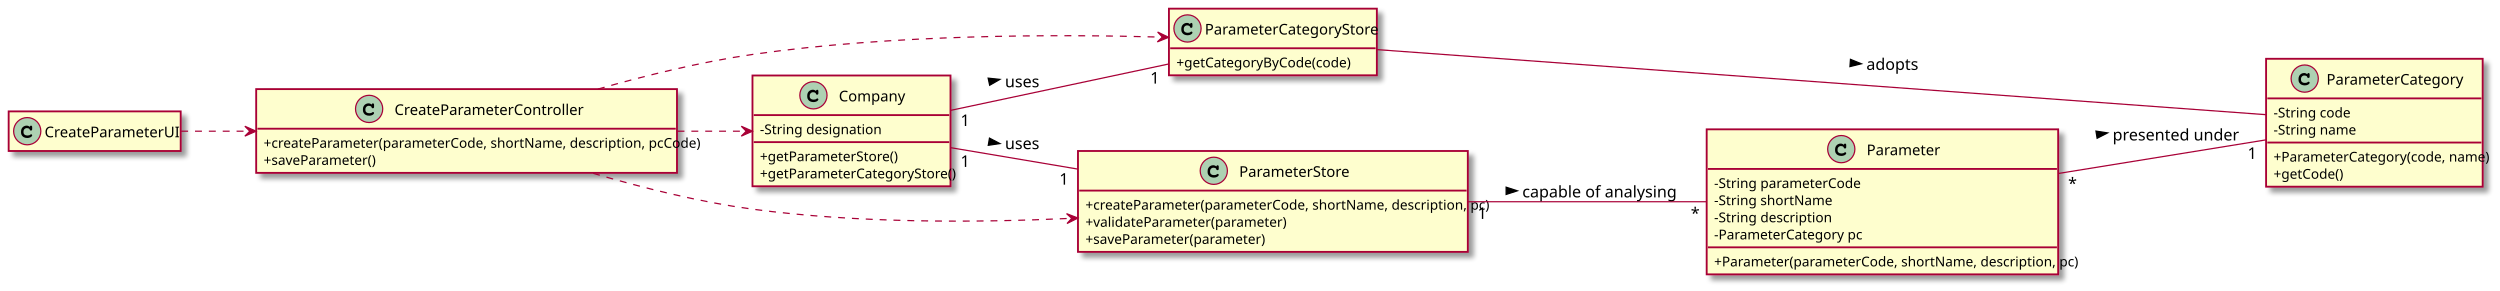
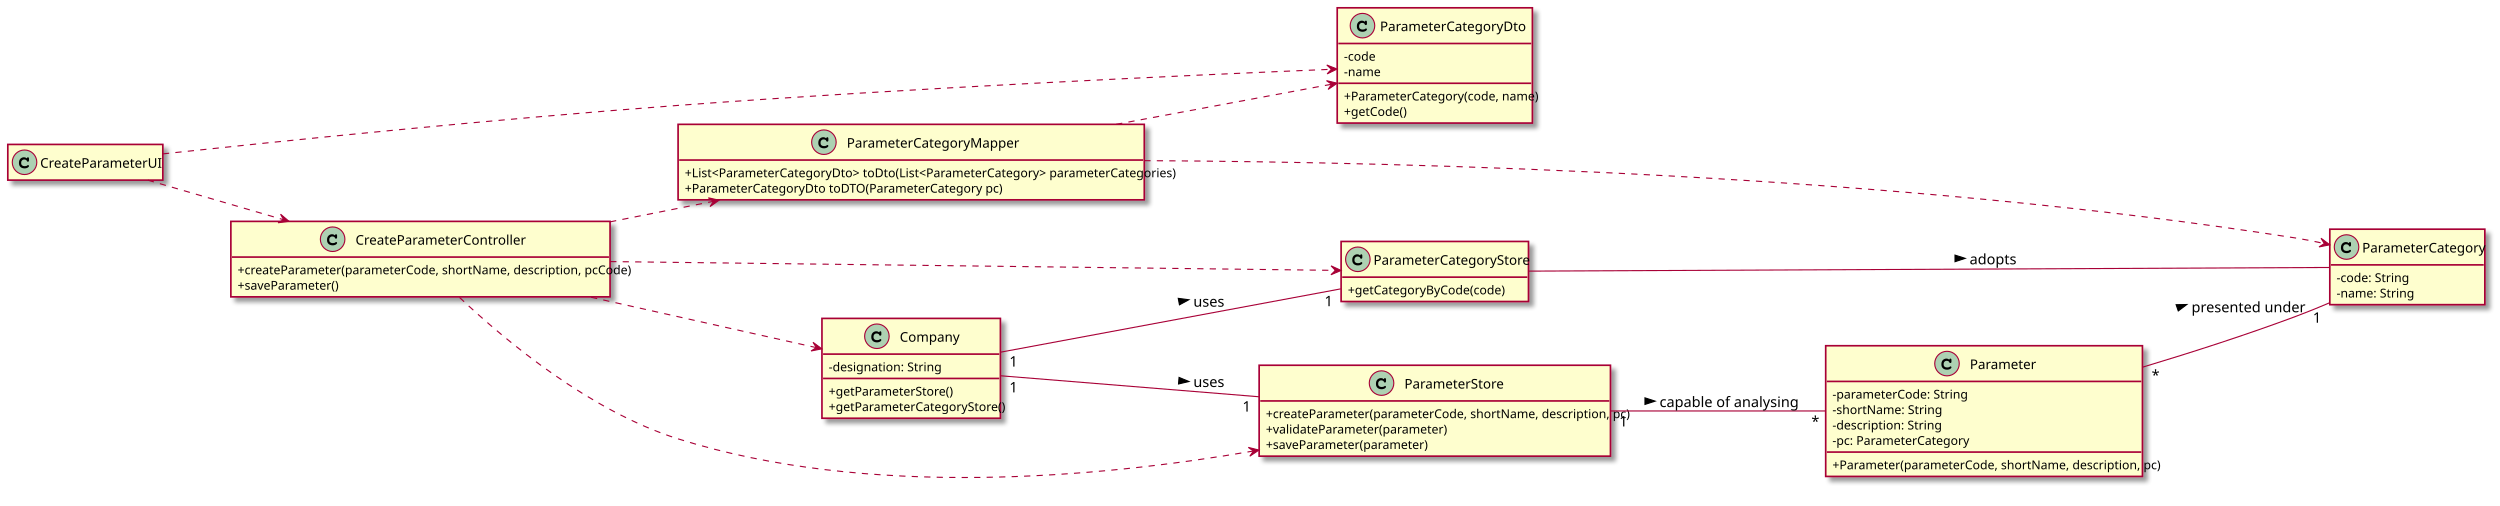
- <svg xmlns="http://www.w3.org/2000/svg" contentScriptType="application/ecmascript" contentStyleType="text/css" height="293.75px" preserveAspectRatio="none" style="width:2525px;height:293px;" version="1.1" viewBox="0 0 2525 293" width="2525px" zoomAndPan="magnify">
+ <svg xmlns="http://www.w3.org/2000/svg" contentScriptType="application/ecmascript" contentStyleType="text/css" height="567.5px" preserveAspectRatio="none" style="width:2802px;height:567px;" version="1.1" viewBox="0 0 2802 567" width="2802.5px" zoomAndPan="magnify">
  <defs>
-     <filter height="300%" id="fwkl0u173wgee" width="300%" x="-1" y="-1">
+     <filter height="300%" id="fkfaij08nkmx3" width="300%" x="-1" y="-1">
      <feGaussianBlur result="blurOut" stdDeviation="2.5" />
      <feColorMatrix in="blurOut" result="blurOut2" type="matrix" values="0 0 0 0 0 0 0 0 0 0 0 0 0 0 0 0 0 0 .4 0" />
      <feOffset dx="5.0" dy="5.0" in="blurOut2" result="blurOut3" />
      <feBlend in="SourceGraphic" in2="blurOut3" mode="normal" />
    </filter>
  </defs>
  <g>
-     <rect codeLine="6" fill="#FEFECE" filter="url(#fwkl0u173wgee)" height="67.295" id="ParameterCategoryStore" style="stroke:#A80036;stroke-width:1.875;" width="210" x="1180.625" y="8.75" />
-     <ellipse cx="1199.375" cy="28.75" fill="#ADD1B2" rx="13.75" ry="13.75" style="stroke:#A80036;stroke-width:1.25;" />
-     <path d="M1201.875,24.375 Q1202.129,23.75 1202.422,23.438 Q1202.715,23.125 1203.047,23.125 Q1203.633,23.125 1204.004,23.477 Q1204.375,23.828 1204.375,24.648 L1204.375,26.602 Q1204.375,27.422 1204.023,27.773 Q1203.672,28.125 1203.125,28.125 Q1202.637,28.125 1202.324,27.91 Q1202.012,27.695 1201.875,27.129 Q1201.816,26.738 1201.602,26.523 Q1201.211,26.113 1200.508,25.879 Q1199.805,25.625 1199.102,25.625 Q1198.223,25.625 1197.48,25.977 Q1196.758,26.328 1196.191,27.109 Q1195.625,27.891 1195.625,28.965 L1195.625,30.117 Q1195.625,31.406 1196.68,32.266 Q1197.734,33.125 1199.609,33.125 Q1200.723,33.125 1201.504,32.871 Q1201.953,32.734 1202.461,32.285 Q1202.793,32.031 1202.969,31.953 Q1203.145,31.875 1203.359,31.875 Q1203.77,31.875 1204.062,32.207 Q1204.375,32.52 1204.375,32.969 Q1204.375,33.398 1203.945,33.906 Q1203.32,34.648 1202.324,35.059 Q1201.016,35.625 1199.414,35.625 Q1197.539,35.625 1196.035,34.883 Q1194.824,34.297 1193.965,33.027 Q1193.125,31.758 1193.125,30.254 L1193.125,28.887 Q1193.125,27.324 1193.867,25.957 Q1194.629,24.59 1195.938,23.867 Q1197.266,23.125 1198.75,23.125 Q1199.648,23.125 1200.43,23.438 Q1201.211,23.75 1201.875,24.375 Z " fill="#000000" />
-     <text fill="#000000" font-family="sans-serif" font-size="15" lengthAdjust="spacing" textLength="170" x="1216.875" y="34.888">ParameterCategoryStore</text>
-     <line style="stroke:#A80036;stroke-width:1.875;" x1="1181.875" x2="1389.375" y1="48.75" y2="48.75" />
-     <text fill="#000000" font-family="sans-serif" font-size="13.75" lengthAdjust="spacing" textLength="168.75" x="1188.125" y="68.024">+getCategoryByCode(code)</text>
-     <rect codeLine="10" fill="#FEFECE" filter="url(#fwkl0u173wgee)" height="101.885" id="ParameterStore" style="stroke:#A80036;stroke-width:1.875;" width="393.75" x="1088.75" y="152.5" />
-     <ellipse cx="1225.938" cy="172.5" fill="#ADD1B2" rx="13.75" ry="13.75" style="stroke:#A80036;stroke-width:1.25;" />
-     <path d="M1228.438,168.125 Q1228.691,167.5 1228.984,167.188 Q1229.277,166.875 1229.609,166.875 Q1230.195,166.875 1230.566,167.227 Q1230.938,167.578 1230.938,168.398 L1230.938,170.352 Q1230.938,171.172 1230.586,171.523 Q1230.234,171.875 1229.688,171.875 Q1229.199,171.875 1228.887,171.66 Q1228.574,171.445 1228.438,170.879 Q1228.379,170.488 1228.164,170.273 Q1227.773,169.863 1227.07,169.629 Q1226.367,169.375 1225.664,169.375 Q1224.785,169.375 1224.043,169.727 Q1223.32,170.078 1222.754,170.859 Q1222.188,171.641 1222.188,172.715 L1222.188,173.867 Q1222.188,175.156 1223.242,176.016 Q1224.297,176.875 1226.172,176.875 Q1227.285,176.875 1228.066,176.621 Q1228.516,176.484 1229.023,176.035 Q1229.355,175.781 1229.531,175.703 Q1229.707,175.625 1229.922,175.625 Q1230.332,175.625 1230.625,175.957 Q1230.938,176.269 1230.938,176.719 Q1230.938,177.148 1230.508,177.656 Q1229.883,178.398 1228.887,178.809 Q1227.578,179.375 1225.977,179.375 Q1224.102,179.375 1222.598,178.633 Q1221.387,178.047 1220.527,176.777 Q1219.688,175.508 1219.688,174.004 L1219.688,172.637 Q1219.688,171.074 1220.43,169.707 Q1221.191,168.34 1222.5,167.617 Q1223.828,166.875 1225.312,166.875 Q1226.211,166.875 1226.992,167.188 Q1227.773,167.5 1228.438,168.125 Z " fill="#000000" />
-     <text fill="#000000" font-family="sans-serif" font-size="15" lengthAdjust="spacing" textLength="108.75" x="1251.562" y="178.638">ParameterStore</text>
-     <line style="stroke:#A80036;stroke-width:1.875;" x1="1090" x2="1481.25" y1="192.5" y2="192.5" />
-     <text fill="#000000" font-family="sans-serif" font-size="13.75" lengthAdjust="spacing" textLength="378.75" x="1096.25" y="211.774">+createParameter(parameterCode, shortName, description, pc)</text>
-     <text fill="#000000" font-family="sans-serif" font-size="13.75" lengthAdjust="spacing" textLength="186.25" x="1096.25" y="229.069">+validateParameter(parameter)</text>
-     <text fill="#000000" font-family="sans-serif" font-size="13.75" lengthAdjust="spacing" textLength="170" x="1096.25" y="246.363">+saveParameter(parameter)</text>
-     <rect codeLine="16" fill="#FEFECE" filter="url(#fwkl0u173wgee)" height="146.475" id="Parameter" style="stroke:#A80036;stroke-width:1.875;" width="355" x="1723.75" y="130.625" />
-     <ellipse cx="1859.688" cy="150.625" fill="#ADD1B2" rx="13.75" ry="13.75" style="stroke:#A80036;stroke-width:1.25;" />
-     <path d="M1862.188,146.25 Q1862.441,145.625 1862.734,145.312 Q1863.027,145 1863.359,145 Q1863.945,145 1864.316,145.352 Q1864.688,145.703 1864.688,146.523 L1864.688,148.477 Q1864.688,149.297 1864.336,149.648 Q1863.984,150 1863.438,150 Q1862.949,150 1862.637,149.785 Q1862.324,149.57 1862.188,149.004 Q1862.129,148.613 1861.914,148.398 Q1861.523,147.988 1860.82,147.754 Q1860.117,147.5 1859.414,147.5 Q1858.535,147.5 1857.793,147.852 Q1857.07,148.203 1856.504,148.984 Q1855.938,149.766 1855.938,150.84 L1855.938,151.992 Q1855.938,153.281 1856.992,154.141 Q1858.047,155 1859.922,155 Q1861.035,155 1861.816,154.746 Q1862.266,154.609 1862.773,154.16 Q1863.105,153.906 1863.281,153.828 Q1863.457,153.75 1863.672,153.75 Q1864.082,153.75 1864.375,154.082 Q1864.688,154.394 1864.688,154.844 Q1864.688,155.273 1864.258,155.781 Q1863.633,156.523 1862.637,156.934 Q1861.328,157.5 1859.727,157.5 Q1857.852,157.5 1856.348,156.758 Q1855.137,156.172 1854.277,154.902 Q1853.438,153.633 1853.438,152.129 L1853.438,150.762 Q1853.438,149.199 1854.18,147.832 Q1854.941,146.465 1856.25,145.742 Q1857.578,145 1859.062,145 Q1859.961,145 1860.742,145.312 Q1861.523,145.625 1862.188,146.25 Z " fill="#000000" />
-     <text fill="#000000" font-family="sans-serif" font-size="15" lengthAdjust="spacing" textLength="72.5" x="1885.312" y="156.763">Parameter</text>
-     <line style="stroke:#A80036;stroke-width:1.875;" x1="1725" x2="2077.5" y1="170.625" y2="170.625" />
-     <text fill="#000000" font-family="sans-serif" font-size="13.75" lengthAdjust="spacing" textLength="136.25" x="1731.25" y="189.899">-String parameterCode</text>
-     <text fill="#000000" font-family="sans-serif" font-size="13.75" lengthAdjust="spacing" textLength="108.75" x="1731.25" y="207.194">-String shortName</text>
-     <text fill="#000000" font-family="sans-serif" font-size="13.75" lengthAdjust="spacing" textLength="110" x="1731.25" y="224.488">-String description</text>
-     <text fill="#000000" font-family="sans-serif" font-size="13.75" lengthAdjust="spacing" textLength="140" x="1731.25" y="241.783">-ParameterCategory pc</text>
-     <line style="stroke:#A80036;stroke-width:1.875;" x1="1725" x2="2077.5" y1="249.805" y2="249.805" />
-     <text fill="#000000" font-family="sans-serif" font-size="13.75" lengthAdjust="spacing" textLength="340" x="1731.25" y="269.078">+Parameter(parameterCode, shortName, description, pc)</text>
-     <rect codeLine="24" fill="#FEFECE" filter="url(#fwkl0u173wgee)" height="129.18" id="ParameterCategory" style="stroke:#A80036;stroke-width:1.875;" width="218.75" x="2288.75" y="59.375" />
-     <ellipse cx="2327.75" cy="79.375" fill="#ADD1B2" rx="13.75" ry="13.75" style="stroke:#A80036;stroke-width:1.25;" />
-     <path d="M2330.25,75 Q2330.504,74.375 2330.797,74.062 Q2331.09,73.75 2331.422,73.75 Q2332.008,73.75 2332.379,74.102 Q2332.75,74.453 2332.75,75.273 L2332.75,77.227 Q2332.75,78.047 2332.398,78.398 Q2332.047,78.75 2331.5,78.75 Q2331.012,78.75 2330.699,78.535 Q2330.387,78.32 2330.25,77.754 Q2330.191,77.363 2329.977,77.148 Q2329.586,76.738 2328.883,76.504 Q2328.18,76.25 2327.477,76.25 Q2326.598,76.25 2325.856,76.602 Q2325.133,76.953 2324.566,77.734 Q2324,78.516 2324,79.59 L2324,80.742 Q2324,82.031 2325.055,82.891 Q2326.109,83.75 2327.984,83.75 Q2329.098,83.75 2329.879,83.496 Q2330.328,83.359 2330.836,82.91 Q2331.168,82.656 2331.344,82.578 Q2331.519,82.5 2331.734,82.5 Q2332.144,82.5 2332.438,82.832 Q2332.75,83.144 2332.75,83.594 Q2332.75,84.023 2332.32,84.531 Q2331.695,85.273 2330.699,85.684 Q2329.391,86.25 2327.789,86.25 Q2325.914,86.25 2324.41,85.508 Q2323.199,84.922 2322.34,83.652 Q2321.5,82.383 2321.5,80.879 L2321.5,79.512 Q2321.5,77.949 2322.242,76.582 Q2323.004,75.215 2324.312,74.492 Q2325.641,73.75 2327.125,73.75 Q2328.023,73.75 2328.805,74.062 Q2329.586,74.375 2330.25,75 Z " fill="#000000" />
-     <text fill="#000000" font-family="sans-serif" font-size="15" lengthAdjust="spacing" textLength="133.75" x="2349.75" y="85.513">ParameterCategory</text>
-     <line style="stroke:#A80036;stroke-width:1.875;" x1="2290" x2="2506.25" y1="99.375" y2="99.375" />
-     <text fill="#000000" font-family="sans-serif" font-size="13.75" lengthAdjust="spacing" textLength="73.75" x="2296.25" y="118.649">-String code</text>
-     <text fill="#000000" font-family="sans-serif" font-size="13.75" lengthAdjust="spacing" textLength="76.25" x="2296.25" y="135.944">-String name</text>
-     <line style="stroke:#A80036;stroke-width:1.875;" x1="2290" x2="2506.25" y1="143.965" y2="143.965" />
-     <text fill="#000000" font-family="sans-serif" font-size="13.75" lengthAdjust="spacing" textLength="203.75" x="2296.25" y="163.238">+ParameterCategory(code, name)</text>
-     <text fill="#000000" font-family="sans-serif" font-size="13.75" lengthAdjust="spacing" textLength="67.5" x="2296.25" y="180.533">+getCode()</text>
-     <rect codeLine="31" fill="#FEFECE" filter="url(#fwkl0u173wgee)" height="111.885" id="Company" style="stroke:#A80036;stroke-width:1.875;" width="200" x="760" y="76.25" />
-     <ellipse cx="821.562" cy="96.25" fill="#ADD1B2" rx="13.75" ry="13.75" style="stroke:#A80036;stroke-width:1.25;" />
-     <path d="M824.062,91.875 Q824.316,91.25 824.609,90.938 Q824.902,90.625 825.234,90.625 Q825.82,90.625 826.191,90.977 Q826.562,91.328 826.562,92.148 L826.562,94.102 Q826.562,94.922 826.211,95.273 Q825.859,95.625 825.312,95.625 Q824.824,95.625 824.512,95.41 Q824.199,95.195 824.062,94.629 Q824.004,94.238 823.789,94.023 Q823.398,93.613 822.695,93.379 Q821.992,93.125 821.289,93.125 Q820.41,93.125 819.668,93.477 Q818.945,93.828 818.379,94.609 Q817.812,95.391 817.812,96.465 L817.812,97.617 Q817.812,98.906 818.867,99.766 Q819.922,100.625 821.797,100.625 Q822.91,100.625 823.691,100.371 Q824.141,100.234 824.648,99.785 Q824.981,99.531 825.156,99.453 Q825.332,99.375 825.547,99.375 Q825.957,99.375 826.25,99.707 Q826.562,100.019 826.562,100.469 Q826.562,100.898 826.133,101.406 Q825.508,102.148 824.512,102.559 Q823.203,103.125 821.602,103.125 Q819.727,103.125 818.223,102.383 Q817.012,101.797 816.152,100.527 Q815.312,99.258 815.312,97.754 L815.312,96.387 Q815.312,94.824 816.055,93.457 Q816.816,92.09 818.125,91.367 Q819.453,90.625 820.938,90.625 Q821.836,90.625 822.617,90.938 Q823.398,91.25 824.062,91.875 Z " fill="#000000" />
-     <text fill="#000000" font-family="sans-serif" font-size="15" lengthAdjust="spacing" textLength="66.25" x="847.188" y="102.388">Company</text>
-     <line style="stroke:#A80036;stroke-width:1.875;" x1="761.25" x2="958.75" y1="116.25" y2="116.25" />
-     <text fill="#000000" font-family="sans-serif" font-size="13.75" lengthAdjust="spacing" textLength="112.5" x="767.5" y="135.524">-String designation</text>
-     <line style="stroke:#A80036;stroke-width:1.875;" x1="761.25" x2="958.75" y1="143.545" y2="143.545" />
-     <text fill="#000000" font-family="sans-serif" font-size="13.75" lengthAdjust="spacing" textLength="130" x="767.5" y="162.819">+getParameterStore()</text>
-     <text fill="#000000" font-family="sans-serif" font-size="13.75" lengthAdjust="spacing" textLength="185" x="767.5" y="180.113">+getParameterCategoryStore()</text>
-     <rect codeLine="37" fill="#FEFECE" filter="url(#fwkl0u173wgee)" height="84.59" id="CreateParameterController" style="stroke:#A80036;stroke-width:1.875;" width="425" x="258.75" y="90" />
-     <ellipse cx="372.812" cy="110" fill="#ADD1B2" rx="13.75" ry="13.75" style="stroke:#A80036;stroke-width:1.25;" />
-     <path d="M375.312,105.625 Q375.566,105 375.859,104.688 Q376.152,104.375 376.484,104.375 Q377.07,104.375 377.441,104.727 Q377.812,105.078 377.812,105.898 L377.812,107.852 Q377.812,108.672 377.461,109.023 Q377.109,109.375 376.562,109.375 Q376.074,109.375 375.762,109.16 Q375.449,108.945 375.312,108.379 Q375.254,107.988 375.039,107.773 Q374.648,107.363 373.945,107.129 Q373.242,106.875 372.539,106.875 Q371.66,106.875 370.918,107.227 Q370.195,107.578 369.629,108.359 Q369.062,109.141 369.062,110.215 L369.062,111.367 Q369.062,112.656 370.117,113.516 Q371.172,114.375 373.047,114.375 Q374.16,114.375 374.941,114.121 Q375.391,113.984 375.898,113.535 Q376.231,113.281 376.406,113.203 Q376.582,113.125 376.797,113.125 Q377.207,113.125 377.5,113.457 Q377.812,113.769 377.812,114.219 Q377.812,114.648 377.383,115.156 Q376.758,115.898 375.762,116.309 Q374.453,116.875 372.852,116.875 Q370.977,116.875 369.473,116.133 Q368.262,115.547 367.402,114.277 Q366.562,113.008 366.562,111.504 L366.562,110.137 Q366.562,108.574 367.305,107.207 Q368.066,105.84 369.375,105.117 Q370.703,104.375 372.188,104.375 Q373.086,104.375 373.867,104.688 Q374.648,105 375.312,105.625 Z " fill="#000000" />
-     <text fill="#000000" font-family="sans-serif" font-size="15" lengthAdjust="spacing" textLength="186.25" x="398.438" y="116.138">CreateParameterController</text>
-     <line style="stroke:#A80036;stroke-width:1.875;" x1="260" x2="682.5" y1="130" y2="130" />
-     <text fill="#000000" font-family="sans-serif" font-size="13.75" lengthAdjust="spacing" textLength="410" x="266.25" y="149.274">+createParameter(parameterCode, shortName, description, pcCode)</text>
-     <text fill="#000000" font-family="sans-serif" font-size="13.75" lengthAdjust="spacing" textLength="108.75" x="266.25" y="166.569">+saveParameter()</text>
-     <rect codeLine="42" fill="#FEFECE" filter="url(#fwkl0u173wgee)" height="40" id="CreateParameterUI" style="stroke:#A80036;stroke-width:1.875;" width="173.75" x="8.75" y="112.5" />
-     <ellipse cx="27.5" cy="132.5" fill="#ADD1B2" rx="13.75" ry="13.75" style="stroke:#A80036;stroke-width:1.25;" />
-     <path d="M30,128.125 Q30.254,127.5 30.547,127.188 Q30.84,126.875 31.172,126.875 Q31.758,126.875 32.129,127.227 Q32.5,127.578 32.5,128.398 L32.5,130.352 Q32.5,131.172 32.148,131.523 Q31.797,131.875 31.25,131.875 Q30.762,131.875 30.449,131.66 Q30.137,131.445 30,130.879 Q29.941,130.488 29.727,130.273 Q29.336,129.863 28.633,129.629 Q27.93,129.375 27.227,129.375 Q26.348,129.375 25.605,129.727 Q24.883,130.078 24.316,130.859 Q23.75,131.641 23.75,132.715 L23.75,133.867 Q23.75,135.156 24.805,136.016 Q25.859,136.875 27.734,136.875 Q28.848,136.875 29.629,136.621 Q30.078,136.484 30.586,136.035 Q30.918,135.781 31.094,135.703 Q31.27,135.625 31.484,135.625 Q31.895,135.625 32.188,135.957 Q32.5,136.269 32.5,136.719 Q32.5,137.148 32.07,137.656 Q31.445,138.398 30.449,138.809 Q29.141,139.375 27.539,139.375 Q25.664,139.375 24.16,138.633 Q22.949,138.047 22.09,136.777 Q21.25,135.508 21.25,134.004 L21.25,132.637 Q21.25,131.074 21.992,129.707 Q22.754,128.34 24.062,127.617 Q25.391,126.875 26.875,126.875 Q27.773,126.875 28.555,127.188 Q29.336,127.5 30,128.125 Z " fill="#000000" />
-     <text fill="#000000" font-family="sans-serif" font-size="15" lengthAdjust="spacing" textLength="133.75" x="45" y="138.638">CreateParameterUI</text>
-     <path codeLine="46" d="M182.95,132.5 C204,132.5 227.475,132.5 251.7,132.5 " fill="none" id="CreateParameterUI-to-CreateParameterController" style="stroke:#A80036;stroke-width:1.25;stroke-dasharray:7.0,7.0;" />
-     <polygon fill="#A80036" points="258.55,132.5,247.3,127.5,252.3,132.5,247.3,137.5,258.55,132.5" style="stroke:#A80036;stroke-width:1.25;" />
-     <path codeLine="47" d="M684.275,132.5 C708.15,132.5 731.663,132.5 753.3,132.5 " fill="none" id="CreateParameterController-to-Company" style="stroke:#A80036;stroke-width:1.25;stroke-dasharray:7.0,7.0;" />
-     <polygon fill="#A80036" points="759.95,132.5,748.7,127.5,753.7,132.5,748.7,137.5,759.95,132.5" style="stroke:#A80036;stroke-width:1.25;" />
-     <path codeLine="48" d="M603.862,89.987 C652.4,76.175 708.2,62.487 760,55 C901.825,34.5 1067.438,34.475 1173.987,37.5 " fill="none" id="CreateParameterController-to-ParameterCategoryStore" style="stroke:#A80036;stroke-width:1.25;stroke-dasharray:7.0,7.0;" />
-     <polygon fill="#A80036" points="1180.287,37.688,1169.201,32.336,1174.041,37.491,1168.886,42.331,1180.287,37.688" style="stroke:#A80036;stroke-width:1.25;" />
-     <path codeLine="49" d="M599.075,175.025 C648.65,189.6 706.4,204.037 760,211.25 C865.737,225.475 984.538,225.1 1082.287,220.512 " fill="none" id="CreateParameterController-to-ParameterStore" style="stroke:#A80036;stroke-width:1.25;stroke-dasharray:7.0,7.0;" />
-     <polygon fill="#A80036" points="1088.7,220.213,1077.221,215.764,1082.457,220.516,1077.706,225.752,1088.7,220.213" style="stroke:#A80036;stroke-width:1.25;" />
-     <path codeLine="50" d="M1390.8,50.112 C1600.987,65.487 2074.713,100.162 2288.537,115.825 " fill="none" id="ParameterCategoryStore-ParameterCategory" style="stroke:#A80036;stroke-width:1.25;" />
-     <polygon fill="#000000" points="1879.983,64.426,1868.975,59.937,1868.439,67.264,1879.983,64.426" style="stroke:#000000;stroke-width:1.25;" />
-     <text fill="#000000" font-family="sans-serif" font-size="16.25" lengthAdjust="spacing" textLength="48.75" x="1885" y="70.619">adopts</text>
-     <path codeLine="51" d="M960.45,111.4 C1026.525,97.35 1113.2,78.912 1180.263,64.65 " fill="none" id="Company-ParameterCategoryStore" style="stroke:#A80036;stroke-width:1.25;" />
-     <polygon fill="#000000" points="1009.863,80.169,998.04,78.928,999.568,86.115,1009.863,80.169" style="stroke:#000000;stroke-width:1.25;" />
-     <text fill="#000000" font-family="sans-serif" font-size="16.25" lengthAdjust="spacing" textLength="35" x="1015" y="88.119">uses</text>
-     <text fill="#000000" font-family="sans-serif" font-size="16.25" lengthAdjust="spacing" textLength="8.75" x="970.114" y="127.294">1</text>
-     <text fill="#000000" font-family="sans-serif" font-size="16.25" lengthAdjust="spacing" textLength="8.75" x="1161.739" y="84.411">1</text>
-     <path codeLine="52" d="M960.45,149.2 C998.8,155.662 1044.088,163.287 1088.463,170.762 " fill="none" id="Company-ParameterStore" style="stroke:#A80036;stroke-width:1.25;" />
-     <polygon fill="#000000" points="1009.913,145.008,999.374,139.507,998.154,146.752,1009.913,145.008" style="stroke:#000000;stroke-width:1.25;" />
-     <text fill="#000000" font-family="sans-serif" font-size="16.25" lengthAdjust="spacing" textLength="35" x="1015" y="150.619">uses</text>
-     <text fill="#000000" font-family="sans-serif" font-size="16.25" lengthAdjust="spacing" textLength="8.75" x="970.114" y="168.579">1</text>
-     <text fill="#000000" font-family="sans-serif" font-size="16.25" lengthAdjust="spacing" textLength="8.75" x="1069.95" y="186.543">1</text>
-     <path codeLine="53" d="M1482.562,203.75 C1559.838,203.75 1647.975,203.75 1723.287,203.75 " fill="none" id="ParameterStore-Parameter" style="stroke:#A80036;stroke-width:1.25;" />
-     <polygon fill="#000000" points="1532.5,192.72,1521.194,189.046,1521.194,196.393,1532.5,192.72" style="stroke:#000000;stroke-width:1.25;" />
-     <text fill="#000000" font-family="sans-serif" font-size="16.25" lengthAdjust="spacing" textLength="147.5" x="1537.5" y="199.369">capable of analysing</text>
-     <text fill="#000000" font-family="sans-serif" font-size="16.25" lengthAdjust="spacing" textLength="8.75" x="1492.314" y="221.129">1</text>
-     <text fill="#000000" font-family="sans-serif" font-size="16.25" lengthAdjust="spacing" textLength="6.25" x="1707.7" y="221.14">*</text>
-     <path codeLine="54" d="M2078.887,175.213 C2148.9,163.875 2227.2,151.213 2288.575,141.275 " fill="none" id="Parameter-ParameterCategory" style="stroke:#A80036;stroke-width:1.25;" />
-     <polygon fill="#000000" points="2128.67,134.221,2116.922,132.401,2118.095,139.654,2128.67,134.221" style="stroke:#000000;stroke-width:1.25;" />
-     <text fill="#000000" font-family="sans-serif" font-size="16.25" lengthAdjust="spacing" textLength="116.25" x="2133.75" y="141.869">presented under</text>
-     <text fill="#000000" font-family="sans-serif" font-size="16.25" lengthAdjust="spacing" textLength="6.25" x="2088.773" y="191.073">*</text>
-     <text fill="#000000" font-family="sans-serif" font-size="16.25" lengthAdjust="spacing" textLength="8.75" x="2270.035" y="160.51">1</text>
+     <rect codeLine="6" fill="#FEFECE" filter="url(#fkfaij08nkmx3)" height="129.18" id="ParameterCategoryDto" style="stroke:#A80036;stroke-width:1.875;" width="218.75" x="1498.75" y="8.75" />
+     <ellipse cx="1527.062" cy="28.75" fill="#ADD1B2" rx="13.75" ry="13.75" style="stroke:#A80036;stroke-width:1.25;" />
+     <path d="M1529.562,24.375 Q1529.816,23.75 1530.109,23.438 Q1530.402,23.125 1530.734,23.125 Q1531.32,23.125 1531.691,23.477 Q1532.062,23.828 1532.062,24.648 L1532.062,26.602 Q1532.062,27.422 1531.711,27.773 Q1531.359,28.125 1530.812,28.125 Q1530.324,28.125 1530.012,27.91 Q1529.699,27.695 1529.562,27.129 Q1529.504,26.738 1529.289,26.523 Q1528.898,26.113 1528.195,25.879 Q1527.492,25.625 1526.789,25.625 Q1525.91,25.625 1525.168,25.977 Q1524.445,26.328 1523.879,27.109 Q1523.312,27.891 1523.312,28.965 L1523.312,30.117 Q1523.312,31.406 1524.367,32.266 Q1525.422,33.125 1527.297,33.125 Q1528.41,33.125 1529.191,32.871 Q1529.641,32.734 1530.148,32.285 Q1530.48,32.031 1530.656,31.953 Q1530.832,31.875 1531.047,31.875 Q1531.457,31.875 1531.75,32.207 Q1532.062,32.52 1532.062,32.969 Q1532.062,33.398 1531.633,33.906 Q1531.008,34.648 1530.012,35.059 Q1528.703,35.625 1527.102,35.625 Q1525.227,35.625 1523.723,34.883 Q1522.512,34.297 1521.652,33.027 Q1520.812,31.758 1520.812,30.254 L1520.812,28.887 Q1520.812,27.324 1521.555,25.957 Q1522.316,24.59 1523.625,23.867 Q1524.953,23.125 1526.438,23.125 Q1527.336,23.125 1528.117,23.438 Q1528.898,23.75 1529.562,24.375 Z " fill="#000000" />
+     <text fill="#000000" font-family="sans-serif" font-size="15" lengthAdjust="spacing" textLength="157.5" x="1546.688" y="34.888">ParameterCategoryDto</text>
+     <line style="stroke:#A80036;stroke-width:1.875;" x1="1500" x2="1716.25" y1="48.75" y2="48.75" />
+     <text fill="#000000" font-family="sans-serif" font-size="13.75" lengthAdjust="spacing" textLength="35" x="1506.25" y="68.024">-code</text>
+     <text fill="#000000" font-family="sans-serif" font-size="13.75" lengthAdjust="spacing" textLength="37.5" x="1506.25" y="85.319">-name</text>
+     <line style="stroke:#A80036;stroke-width:1.875;" x1="1500" x2="1716.25" y1="93.34" y2="93.34" />
+     <text fill="#000000" font-family="sans-serif" font-size="13.75" lengthAdjust="spacing" textLength="203.75" x="1506.25" y="112.614">+ParameterCategory(code, name)</text>
+     <text fill="#000000" font-family="sans-serif" font-size="13.75" lengthAdjust="spacing" textLength="67.5" x="1506.25" y="129.908">+getCode()</text>
+     <rect codeLine="13" fill="#FEFECE" filter="url(#fkfaij08nkmx3)" height="84.59" id="ParameterCategoryMapper" style="stroke:#A80036;stroke-width:1.875;" width="522.5" x="760" y="139.375" />
+     <ellipse cx="923.438" cy="159.375" fill="#ADD1B2" rx="13.75" ry="13.75" style="stroke:#A80036;stroke-width:1.25;" />
+     <path d="M925.938,155 Q926.191,154.375 926.484,154.062 Q926.777,153.75 927.109,153.75 Q927.695,153.75 928.066,154.102 Q928.438,154.453 928.438,155.273 L928.438,157.227 Q928.438,158.047 928.086,158.398 Q927.734,158.75 927.188,158.75 Q926.699,158.75 926.387,158.535 Q926.074,158.32 925.938,157.754 Q925.879,157.363 925.664,157.148 Q925.273,156.738 924.57,156.504 Q923.867,156.25 923.164,156.25 Q922.285,156.25 921.543,156.602 Q920.82,156.953 920.254,157.734 Q919.688,158.516 919.688,159.59 L919.688,160.742 Q919.688,162.031 920.742,162.891 Q921.797,163.75 923.672,163.75 Q924.785,163.75 925.566,163.496 Q926.016,163.359 926.523,162.91 Q926.856,162.656 927.031,162.578 Q927.207,162.5 927.422,162.5 Q927.832,162.5 928.125,162.832 Q928.438,163.144 928.438,163.594 Q928.438,164.023 928.008,164.531 Q927.383,165.273 926.387,165.684 Q925.078,166.25 923.477,166.25 Q921.602,166.25 920.098,165.508 Q918.887,164.922 918.027,163.652 Q917.188,162.383 917.188,160.879 L917.188,159.512 Q917.188,157.949 917.93,156.582 Q918.691,155.215 920,154.492 Q921.328,153.75 922.812,153.75 Q923.711,153.75 924.492,154.062 Q925.273,154.375 925.938,155 Z " fill="#000000" />
+     <text fill="#000000" font-family="sans-serif" font-size="15" lengthAdjust="spacing" textLength="185" x="949.062" y="165.513">ParameterCategoryMapper</text>
+     <line style="stroke:#A80036;stroke-width:1.875;" x1="761.25" x2="1281.25" y1="179.375" y2="179.375" />
+     <text fill="#000000" font-family="sans-serif" font-size="13.75" lengthAdjust="spacing" textLength="507.5" x="767.5" y="198.649">+List&lt;ParameterCategoryDto&gt; toDto(List&lt;ParameterCategory&gt; parameterCategories)</text>
+     <text fill="#000000" font-family="sans-serif" font-size="13.75" lengthAdjust="spacing" textLength="330" x="767.5" y="215.944">+ParameterCategoryDto toDTO(ParameterCategory pc)</text>
+     <rect codeLine="18" fill="#FEFECE" filter="url(#fkfaij08nkmx3)" height="67.295" id="ParameterCategoryStore" style="stroke:#A80036;stroke-width:1.875;" width="210" x="1503.125" y="270.625" />
+     <ellipse cx="1521.875" cy="290.625" fill="#ADD1B2" rx="13.75" ry="13.75" style="stroke:#A80036;stroke-width:1.25;" />
+     <path d="M1524.375,286.25 Q1524.629,285.625 1524.922,285.312 Q1525.215,285 1525.547,285 Q1526.133,285 1526.504,285.352 Q1526.875,285.703 1526.875,286.523 L1526.875,288.477 Q1526.875,289.297 1526.523,289.648 Q1526.172,290 1525.625,290 Q1525.137,290 1524.824,289.785 Q1524.512,289.57 1524.375,289.004 Q1524.316,288.613 1524.102,288.398 Q1523.711,287.988 1523.008,287.754 Q1522.305,287.5 1521.602,287.5 Q1520.723,287.5 1519.98,287.852 Q1519.258,288.203 1518.691,288.984 Q1518.125,289.766 1518.125,290.84 L1518.125,291.992 Q1518.125,293.281 1519.18,294.141 Q1520.234,295 1522.109,295 Q1523.223,295 1524.004,294.746 Q1524.453,294.609 1524.961,294.16 Q1525.293,293.906 1525.469,293.828 Q1525.645,293.75 1525.859,293.75 Q1526.27,293.75 1526.562,294.082 Q1526.875,294.394 1526.875,294.844 Q1526.875,295.273 1526.445,295.781 Q1525.82,296.523 1524.824,296.934 Q1523.516,297.5 1521.914,297.5 Q1520.039,297.5 1518.535,296.758 Q1517.324,296.172 1516.465,294.902 Q1515.625,293.633 1515.625,292.129 L1515.625,290.762 Q1515.625,289.199 1516.367,287.832 Q1517.129,286.465 1518.438,285.742 Q1519.766,285 1521.25,285 Q1522.148,285 1522.93,285.312 Q1523.711,285.625 1524.375,286.25 Z " fill="#000000" />
+     <text fill="#000000" font-family="sans-serif" font-size="15" lengthAdjust="spacing" textLength="170" x="1539.375" y="296.763">ParameterCategoryStore</text>
+     <line style="stroke:#A80036;stroke-width:1.875;" x1="1504.375" x2="1711.875" y1="310.625" y2="310.625" />
+     <text fill="#000000" font-family="sans-serif" font-size="13.75" lengthAdjust="spacing" textLength="168.75" x="1510.625" y="329.899">+getCategoryByCode(code)</text>
+     <rect codeLine="22" fill="#FEFECE" filter="url(#fkfaij08nkmx3)" height="101.885" id="ParameterStore" style="stroke:#A80036;stroke-width:1.875;" width="393.75" x="1411.25" y="409.375" />
+     <ellipse cx="1548.438" cy="429.375" fill="#ADD1B2" rx="13.75" ry="13.75" style="stroke:#A80036;stroke-width:1.25;" />
+     <path d="M1550.938,425 Q1551.191,424.375 1551.484,424.062 Q1551.777,423.75 1552.109,423.75 Q1552.695,423.75 1553.066,424.102 Q1553.438,424.453 1553.438,425.273 L1553.438,427.227 Q1553.438,428.047 1553.086,428.398 Q1552.734,428.75 1552.188,428.75 Q1551.699,428.75 1551.387,428.535 Q1551.074,428.32 1550.938,427.754 Q1550.879,427.363 1550.664,427.148 Q1550.273,426.738 1549.57,426.504 Q1548.867,426.25 1548.164,426.25 Q1547.285,426.25 1546.543,426.602 Q1545.82,426.953 1545.254,427.734 Q1544.688,428.516 1544.688,429.59 L1544.688,430.742 Q1544.688,432.031 1545.742,432.891 Q1546.797,433.75 1548.672,433.75 Q1549.785,433.75 1550.566,433.496 Q1551.016,433.359 1551.523,432.91 Q1551.855,432.656 1552.031,432.578 Q1552.207,432.5 1552.422,432.5 Q1552.832,432.5 1553.125,432.832 Q1553.438,433.144 1553.438,433.594 Q1553.438,434.023 1553.008,434.531 Q1552.383,435.273 1551.387,435.684 Q1550.078,436.25 1548.477,436.25 Q1546.602,436.25 1545.098,435.508 Q1543.887,434.922 1543.027,433.652 Q1542.188,432.383 1542.188,430.879 L1542.188,429.512 Q1542.188,427.949 1542.93,426.582 Q1543.691,425.215 1545,424.492 Q1546.328,423.75 1547.812,423.75 Q1548.711,423.75 1549.492,424.062 Q1550.273,424.375 1550.938,425 Z " fill="#000000" />
+     <text fill="#000000" font-family="sans-serif" font-size="15" lengthAdjust="spacing" textLength="108.75" x="1574.062" y="435.513">ParameterStore</text>
+     <line style="stroke:#A80036;stroke-width:1.875;" x1="1412.5" x2="1803.75" y1="449.375" y2="449.375" />
+     <text fill="#000000" font-family="sans-serif" font-size="13.75" lengthAdjust="spacing" textLength="378.75" x="1418.75" y="468.649">+createParameter(parameterCode, shortName, description, pc)</text>
+     <text fill="#000000" font-family="sans-serif" font-size="13.75" lengthAdjust="spacing" textLength="186.25" x="1418.75" y="485.944">+validateParameter(parameter)</text>
+     <text fill="#000000" font-family="sans-serif" font-size="13.75" lengthAdjust="spacing" textLength="170" x="1418.75" y="503.238">+saveParameter(parameter)</text>
+     <rect codeLine="28" fill="#FEFECE" filter="url(#fkfaij08nkmx3)" height="146.475" id="Parameter" style="stroke:#A80036;stroke-width:1.875;" width="355" x="2046.25" y="387.5" />
+     <ellipse cx="2182.188" cy="407.5" fill="#ADD1B2" rx="13.75" ry="13.75" style="stroke:#A80036;stroke-width:1.25;" />
+     <path d="M2184.688,403.125 Q2184.941,402.5 2185.234,402.188 Q2185.527,401.875 2185.859,401.875 Q2186.445,401.875 2186.816,402.227 Q2187.188,402.578 2187.188,403.398 L2187.188,405.352 Q2187.188,406.172 2186.836,406.523 Q2186.484,406.875 2185.938,406.875 Q2185.449,406.875 2185.137,406.66 Q2184.824,406.445 2184.688,405.879 Q2184.629,405.488 2184.414,405.273 Q2184.023,404.863 2183.32,404.629 Q2182.617,404.375 2181.914,404.375 Q2181.035,404.375 2180.293,404.727 Q2179.57,405.078 2179.004,405.859 Q2178.438,406.641 2178.438,407.715 L2178.438,408.867 Q2178.438,410.156 2179.492,411.016 Q2180.547,411.875 2182.422,411.875 Q2183.535,411.875 2184.316,411.621 Q2184.766,411.484 2185.273,411.035 Q2185.606,410.781 2185.781,410.703 Q2185.957,410.625 2186.172,410.625 Q2186.582,410.625 2186.875,410.957 Q2187.188,411.269 2187.188,411.719 Q2187.188,412.148 2186.758,412.656 Q2186.133,413.398 2185.137,413.809 Q2183.828,414.375 2182.227,414.375 Q2180.352,414.375 2178.848,413.633 Q2177.637,413.047 2176.777,411.777 Q2175.938,410.508 2175.938,409.004 L2175.938,407.637 Q2175.938,406.074 2176.68,404.707 Q2177.441,403.34 2178.75,402.617 Q2180.078,401.875 2181.562,401.875 Q2182.461,401.875 2183.242,402.188 Q2184.023,402.5 2184.688,403.125 Z " fill="#000000" />
+     <text fill="#000000" font-family="sans-serif" font-size="15" lengthAdjust="spacing" textLength="72.5" x="2207.812" y="413.638">Parameter</text>
+     <line style="stroke:#A80036;stroke-width:1.875;" x1="2047.5" x2="2400" y1="427.5" y2="427.5" />
+     <text fill="#000000" font-family="sans-serif" font-size="13.75" lengthAdjust="spacing" textLength="140" x="2053.75" y="446.774">-parameterCode: String</text>
+     <text fill="#000000" font-family="sans-serif" font-size="13.75" lengthAdjust="spacing" textLength="112.5" x="2053.75" y="464.069">-shortName: String</text>
+     <text fill="#000000" font-family="sans-serif" font-size="13.75" lengthAdjust="spacing" textLength="113.75" x="2053.75" y="481.363">-description: String</text>
+     <text fill="#000000" font-family="sans-serif" font-size="13.75" lengthAdjust="spacing" textLength="143.75" x="2053.75" y="498.658">-pc: ParameterCategory</text>
+     <line style="stroke:#A80036;stroke-width:1.875;" x1="2047.5" x2="2400" y1="506.68" y2="506.68" />
+     <text fill="#000000" font-family="sans-serif" font-size="13.75" lengthAdjust="spacing" textLength="340" x="2053.75" y="525.953">+Parameter(parameterCode, shortName, description, pc)</text>
+     <rect codeLine="36" fill="#FEFECE" filter="url(#fkfaij08nkmx3)" height="84.59" id="ParameterCategory" style="stroke:#A80036;stroke-width:1.875;" width="173.75" x="2611.25" y="256.875" />
+     <ellipse cx="2630" cy="276.875" fill="#ADD1B2" rx="13.75" ry="13.75" style="stroke:#A80036;stroke-width:1.25;" />
+     <path d="M2632.5,272.5 Q2632.754,271.875 2633.047,271.562 Q2633.34,271.25 2633.672,271.25 Q2634.258,271.25 2634.629,271.602 Q2635,271.953 2635,272.773 L2635,274.727 Q2635,275.547 2634.648,275.898 Q2634.297,276.25 2633.75,276.25 Q2633.262,276.25 2632.949,276.035 Q2632.637,275.82 2632.5,275.254 Q2632.441,274.863 2632.227,274.648 Q2631.836,274.238 2631.133,274.004 Q2630.43,273.75 2629.727,273.75 Q2628.848,273.75 2628.106,274.102 Q2627.383,274.453 2626.816,275.234 Q2626.25,276.016 2626.25,277.09 L2626.25,278.242 Q2626.25,279.531 2627.305,280.391 Q2628.359,281.25 2630.234,281.25 Q2631.348,281.25 2632.129,280.996 Q2632.578,280.859 2633.086,280.41 Q2633.418,280.156 2633.594,280.078 Q2633.769,280 2633.984,280 Q2634.394,280 2634.688,280.332 Q2635,280.644 2635,281.094 Q2635,281.523 2634.57,282.031 Q2633.945,282.773 2632.949,283.184 Q2631.641,283.75 2630.039,283.75 Q2628.164,283.75 2626.66,283.008 Q2625.449,282.422 2624.59,281.152 Q2623.75,279.883 2623.75,278.379 L2623.75,277.012 Q2623.75,275.449 2624.492,274.082 Q2625.254,272.715 2626.562,271.992 Q2627.891,271.25 2629.375,271.25 Q2630.273,271.25 2631.055,271.562 Q2631.836,271.875 2632.5,272.5 Z " fill="#000000" />
+     <text fill="#000000" font-family="sans-serif" font-size="15" lengthAdjust="spacing" textLength="133.75" x="2647.5" y="283.013">ParameterCategory</text>
+     <line style="stroke:#A80036;stroke-width:1.875;" x1="2612.5" x2="2783.75" y1="296.875" y2="296.875" />
+     <text fill="#000000" font-family="sans-serif" font-size="13.75" lengthAdjust="spacing" textLength="77.5" x="2618.75" y="316.149">-code: String</text>
+     <text fill="#000000" font-family="sans-serif" font-size="13.75" lengthAdjust="spacing" textLength="80" x="2618.75" y="333.444">-name: String</text>
+     <rect codeLine="41" fill="#FEFECE" filter="url(#fkfaij08nkmx3)" height="111.885" id="Company" style="stroke:#A80036;stroke-width:1.875;" width="200" x="921.25" y="356.875" />
+     <ellipse cx="982.812" cy="376.875" fill="#ADD1B2" rx="13.75" ry="13.75" style="stroke:#A80036;stroke-width:1.25;" />
+     <path d="M985.312,372.5 Q985.566,371.875 985.859,371.562 Q986.152,371.25 986.484,371.25 Q987.07,371.25 987.441,371.602 Q987.812,371.953 987.812,372.773 L987.812,374.727 Q987.812,375.547 987.461,375.898 Q987.109,376.25 986.562,376.25 Q986.074,376.25 985.762,376.035 Q985.449,375.82 985.312,375.254 Q985.254,374.863 985.039,374.648 Q984.648,374.238 983.945,374.004 Q983.242,373.75 982.539,373.75 Q981.66,373.75 980.918,374.102 Q980.195,374.453 979.629,375.234 Q979.062,376.016 979.062,377.09 L979.062,378.242 Q979.062,379.531 980.117,380.391 Q981.172,381.25 983.047,381.25 Q984.16,381.25 984.941,380.996 Q985.391,380.859 985.898,380.41 Q986.231,380.156 986.406,380.078 Q986.582,380 986.797,380 Q987.207,380 987.5,380.332 Q987.812,380.644 987.812,381.094 Q987.812,381.523 987.383,382.031 Q986.758,382.773 985.762,383.184 Q984.453,383.75 982.852,383.75 Q980.977,383.75 979.473,383.008 Q978.262,382.422 977.402,381.152 Q976.562,379.883 976.562,378.379 L976.562,377.012 Q976.562,375.449 977.305,374.082 Q978.066,372.715 979.375,371.992 Q980.703,371.25 982.188,371.25 Q983.086,371.25 983.867,371.562 Q984.648,371.875 985.312,372.5 Z " fill="#000000" />
+     <text fill="#000000" font-family="sans-serif" font-size="15" lengthAdjust="spacing" textLength="66.25" x="1008.438" y="383.013">Company</text>
+     <line style="stroke:#A80036;stroke-width:1.875;" x1="922.5" x2="1120" y1="396.875" y2="396.875" />
+     <text fill="#000000" font-family="sans-serif" font-size="13.75" lengthAdjust="spacing" textLength="116.25" x="928.75" y="416.149">-designation: String</text>
+     <line style="stroke:#A80036;stroke-width:1.875;" x1="922.5" x2="1120" y1="424.17" y2="424.17" />
+     <text fill="#000000" font-family="sans-serif" font-size="13.75" lengthAdjust="spacing" textLength="130" x="928.75" y="443.444">+getParameterStore()</text>
+     <text fill="#000000" font-family="sans-serif" font-size="13.75" lengthAdjust="spacing" textLength="185" x="928.75" y="460.738">+getParameterCategoryStore()</text>
+     <rect codeLine="47" fill="#FEFECE" filter="url(#fkfaij08nkmx3)" height="84.59" id="CreateParameterController" style="stroke:#A80036;stroke-width:1.875;" width="425" x="258.75" y="248.125" />
+     <ellipse cx="372.812" cy="268.125" fill="#ADD1B2" rx="13.75" ry="13.75" style="stroke:#A80036;stroke-width:1.25;" />
+     <path d="M375.312,263.75 Q375.566,263.125 375.859,262.812 Q376.152,262.5 376.484,262.5 Q377.07,262.5 377.441,262.852 Q377.812,263.203 377.812,264.023 L377.812,265.977 Q377.812,266.797 377.461,267.148 Q377.109,267.5 376.562,267.5 Q376.074,267.5 375.762,267.285 Q375.449,267.07 375.312,266.504 Q375.254,266.113 375.039,265.898 Q374.648,265.488 373.945,265.254 Q373.242,265 372.539,265 Q371.66,265 370.918,265.352 Q370.195,265.703 369.629,266.484 Q369.062,267.266 369.062,268.34 L369.062,269.492 Q369.062,270.781 370.117,271.641 Q371.172,272.5 373.047,272.5 Q374.16,272.5 374.941,272.246 Q375.391,272.109 375.898,271.66 Q376.231,271.406 376.406,271.328 Q376.582,271.25 376.797,271.25 Q377.207,271.25 377.5,271.582 Q377.812,271.894 377.812,272.344 Q377.812,272.773 377.383,273.281 Q376.758,274.023 375.762,274.434 Q374.453,275 372.852,275 Q370.977,275 369.473,274.258 Q368.262,273.672 367.402,272.402 Q366.562,271.133 366.562,269.629 L366.562,268.262 Q366.562,266.699 367.305,265.332 Q368.066,263.965 369.375,263.242 Q370.703,262.5 372.188,262.5 Q373.086,262.5 373.867,262.812 Q374.648,263.125 375.312,263.75 Z " fill="#000000" />
+     <text fill="#000000" font-family="sans-serif" font-size="15" lengthAdjust="spacing" textLength="186.25" x="398.438" y="274.263">CreateParameterController</text>
+     <line style="stroke:#A80036;stroke-width:1.875;" x1="260" x2="682.5" y1="288.125" y2="288.125" />
+     <text fill="#000000" font-family="sans-serif" font-size="13.75" lengthAdjust="spacing" textLength="410" x="266.25" y="307.399">+createParameter(parameterCode, shortName, description, pcCode)</text>
+     <text fill="#000000" font-family="sans-serif" font-size="13.75" lengthAdjust="spacing" textLength="108.75" x="266.25" y="324.694">+saveParameter()</text>
+     <rect codeLine="52" fill="#FEFECE" filter="url(#fkfaij08nkmx3)" height="40" id="CreateParameterUI" style="stroke:#A80036;stroke-width:1.875;" width="173.75" x="8.75" y="161.875" />
+     <ellipse cx="27.5" cy="181.875" fill="#ADD1B2" rx="13.75" ry="13.75" style="stroke:#A80036;stroke-width:1.25;" />
+     <path d="M30,177.5 Q30.254,176.875 30.547,176.562 Q30.84,176.25 31.172,176.25 Q31.758,176.25 32.129,176.602 Q32.5,176.953 32.5,177.773 L32.5,179.727 Q32.5,180.547 32.148,180.898 Q31.797,181.25 31.25,181.25 Q30.762,181.25 30.449,181.035 Q30.137,180.82 30,180.254 Q29.941,179.863 29.727,179.648 Q29.336,179.238 28.633,179.004 Q27.93,178.75 27.227,178.75 Q26.348,178.75 25.605,179.102 Q24.883,179.453 24.316,180.234 Q23.75,181.016 23.75,182.09 L23.75,183.242 Q23.75,184.531 24.805,185.391 Q25.859,186.25 27.734,186.25 Q28.848,186.25 29.629,185.996 Q30.078,185.859 30.586,185.41 Q30.918,185.156 31.094,185.078 Q31.27,185 31.484,185 Q31.895,185 32.188,185.332 Q32.5,185.644 32.5,186.094 Q32.5,186.523 32.07,187.031 Q31.445,187.773 30.449,188.184 Q29.141,188.75 27.539,188.75 Q25.664,188.75 24.16,188.008 Q22.949,187.422 22.09,186.152 Q21.25,184.883 21.25,183.379 L21.25,182.012 Q21.25,180.449 21.992,179.082 Q22.754,177.715 24.062,176.992 Q25.391,176.25 26.875,176.25 Q27.773,176.25 28.555,176.562 Q29.336,176.875 30,177.5 Z " fill="#000000" />
+     <text fill="#000000" font-family="sans-serif" font-size="15" lengthAdjust="spacing" textLength="133.75" x="45" y="188.013">CreateParameterUI</text>
+     <path codeLine="56" d="M165.75,201.938 C208.425,214.387 265,230.875 317.775,246.25 " fill="none" id="CreateParameterUI-to-CreateParameterController" style="stroke:#A80036;stroke-width:1.25;stroke-dasharray:7.0,7.0;" />
+     <polygon fill="#A80036" points="323.85,248.025,314.45,240.075,317.85,246.275,311.65,249.675,323.85,248.025" style="stroke:#A80036;stroke-width:1.25;" />
+     <path codeLine="57" d="M662.45,333.125 C747,352.038 843.337,373.587 914.7,389.562 " fill="none" id="CreateParameterController-to-Company" style="stroke:#A80036;stroke-width:1.25;stroke-dasharray:7.0,7.0;" />
+     <polygon fill="#A80036" points="921.1,390.988,911.223,383.639,915.003,389.615,909.027,393.394,921.1,390.988" style="stroke:#A80036;stroke-width:1.25;" />
+     <path codeLine="58" d="M683.875,293.175 C924.6,296.1 1308.763,300.75 1496.438,303.025 " fill="none" id="CreateParameterController-to-ParameterCategoryStore" style="stroke:#A80036;stroke-width:1.25;stroke-dasharray:7.0,7.0;" />
+     <polygon fill="#A80036" points="1503.025,303.113,1491.848,297.952,1496.776,303.023,1491.705,307.951,1503.025,303.113" style="stroke:#A80036;stroke-width:1.25;" />
+     <path codeLine="59" d="M515.05,333.387 C567.4,382.663 661.513,460.825 760,491.875 C972.525,558.862 1230,535.65 1404.85,505.512 " fill="none" id="CreateParameterController-to-ParameterStore" style="stroke:#A80036;stroke-width:1.25;stroke-dasharray:7.0,7.0;" />
+     <polygon fill="#A80036" points="1411.037,504.438,1399.097,501.439,1404.88,505.508,1400.811,511.291,1411.037,504.438" style="stroke:#A80036;stroke-width:1.25;" />
+     <path codeLine="60" d="M683.788,248.65 C721.638,241.137 761.175,233.275 799.288,225.713 " fill="none" id="CreateParameterController-to-ParameterCategoryMapper" style="stroke:#A80036;stroke-width:1.25;stroke-dasharray:7.0,7.0;" />
+     <polygon fill="#A80036" points="805.888,224.4,793.88,221.683,799.757,225.615,795.825,231.492,805.888,224.4" style="stroke:#A80036;stroke-width:1.25;" />
+     <path codeLine="61" d="M1282.537,180.05 C1592.062,181.575 2123.662,195.887 2573.75,266.875 C2583.875,268.462 2594.375,270.55 2604.775,272.9 " fill="none" id="ParameterCategoryMapper-to-ParameterCategory" style="stroke:#A80036;stroke-width:1.25;stroke-dasharray:7.0,7.0;" />
+     <polygon fill="#A80036" points="2611.238,274.387,2601.386,267.005,2605.145,272.994,2599.156,276.753,2611.238,274.387" style="stroke:#A80036;stroke-width:1.25;" />
+     <path codeLine="62" d="M1250.95,139.363 C1333.763,123.95 1423.75,107.2 1492.525,94.4 " fill="none" id="ParameterCategoryMapper-to-ParameterCategoryDto" style="stroke:#A80036;stroke-width:1.25;stroke-dasharray:7.0,7.0;" />
+     <polygon fill="#A80036" points="1498.7,93.25,1486.725,90.392,1492.555,94.393,1488.554,100.223,1498.7,93.25" style="stroke:#A80036;stroke-width:1.25;" />
+     <path codeLine="63" d="M182.613,172.45 C308.9,158.838 552.4,133.613 760,118.125 C1021.4,98.612 1328.8,84.475 1491.8,77.675 " fill="none" id="CreateParameterUI-to-ParameterCategoryDto" style="stroke:#A80036;stroke-width:1.25;stroke-dasharray:7.0,7.0;" />
+     <polygon fill="#A80036" points="1498.5,77.388,1487.059,72.841,1492.255,77.637,1487.459,82.833,1498.5,77.388" style="stroke:#A80036;stroke-width:1.25;" />
+     <path codeLine="64" d="M1713.162,303.887 C1927.112,302.913 2413.713,300.675 2611.2,299.762 " fill="none" id="ParameterCategoryStore-ParameterCategory" style="stroke:#A80036;stroke-width:1.25;" />
+     <polygon fill="#000000" points="2202.5,289.566,2191.177,285.944,2191.211,293.292,2202.5,289.566" style="stroke:#000000;stroke-width:1.25;" />
+     <text fill="#000000" font-family="sans-serif" font-size="16.25" lengthAdjust="spacing" textLength="48.75" x="2207.5" y="296.244">adopts</text>
+     <path codeLine="65" d="M1121.3,394.738 C1227.237,375.012 1394.725,343.85 1502.7,323.762 " fill="none" id="Company-ParameterCategoryStore" style="stroke:#A80036;stroke-width:1.25;" />
+     <polygon fill="#000000" points="1332.395,335.951,1320.607,334.408,1321.951,341.631,1332.395,335.951" style="stroke:#000000;stroke-width:1.25;" />
+     <text fill="#000000" font-family="sans-serif" font-size="16.25" lengthAdjust="spacing" textLength="35" x="1337.5" y="343.744">uses</text>
+     <text fill="#000000" font-family="sans-serif" font-size="16.25" lengthAdjust="spacing" textLength="8.75" x="1131.253" y="410.857">1</text>
+     <text fill="#000000" font-family="sans-serif" font-size="16.25" lengthAdjust="spacing" textLength="8.75" x="1484.514" y="343.185">1</text>
+     <path codeLine="66" d="M1121.3,421.15 C1200.388,427.575 1313.775,436.8 1411.1,444.7 " fill="none" id="Company-ParameterStore" style="stroke:#A80036;stroke-width:1.25;" />
+     <polygon fill="#000000" points="1332.479,427.601,1321.508,423.024,1320.913,430.347,1332.479,427.601" style="stroke:#000000;stroke-width:1.25;" />
+     <text fill="#000000" font-family="sans-serif" font-size="16.25" lengthAdjust="spacing" textLength="35" x="1337.5" y="433.744">uses</text>
+     <text fill="#000000" font-family="sans-serif" font-size="16.25" lengthAdjust="spacing" textLength="8.75" x="1131.253" y="439.787">1</text>
+     <text fill="#000000" font-family="sans-serif" font-size="16.25" lengthAdjust="spacing" textLength="8.75" x="1392.595" y="461.307">1</text>
+     <path codeLine="67" d="M1805.062,460.625 C1882.338,460.625 1970.475,460.625 2045.787,460.625 " fill="none" id="ParameterStore-Parameter" style="stroke:#A80036;stroke-width:1.25;" />
+     <polygon fill="#000000" points="1855,449.595,1843.694,445.921,1843.694,453.268,1855,449.595" style="stroke:#000000;stroke-width:1.25;" />
+     <text fill="#000000" font-family="sans-serif" font-size="16.25" lengthAdjust="spacing" textLength="147.5" x="1860" y="456.244">capable of analysing</text>
+     <text fill="#000000" font-family="sans-serif" font-size="16.25" lengthAdjust="spacing" textLength="8.75" x="1814.814" y="478.004">1</text>
+     <text fill="#000000" font-family="sans-serif" font-size="16.25" lengthAdjust="spacing" textLength="6.25" x="2030.2" y="478.015">*</text>
+     <path codeLine="68" d="M2401.613,411.462 C2457.188,394.762 2518.463,375.05 2573.75,354.375 C2585.925,349.812 2598.6,344.65 2611,339.363 " fill="none" id="Parameter-ParameterCategory" style="stroke:#A80036;stroke-width:1.25;" />
+     <polygon fill="#000000" points="2450.91,341.31,2439.023,341.517,2441.415,348.464,2450.91,341.31" style="stroke:#000000;stroke-width:1.25;" />
+     <text fill="#000000" font-family="sans-serif" font-size="16.25" lengthAdjust="spacing" textLength="116.25" x="2456.25" y="349.994">presented under</text>
+     <text fill="#000000" font-family="sans-serif" font-size="16.25" lengthAdjust="spacing" textLength="6.25" x="2411.51" y="426.196">*</text>
+     <text fill="#000000" font-family="sans-serif" font-size="16.25" lengthAdjust="spacing" textLength="8.75" x="2592.242" y="361.745">1</text>
  </g>
</svg>
